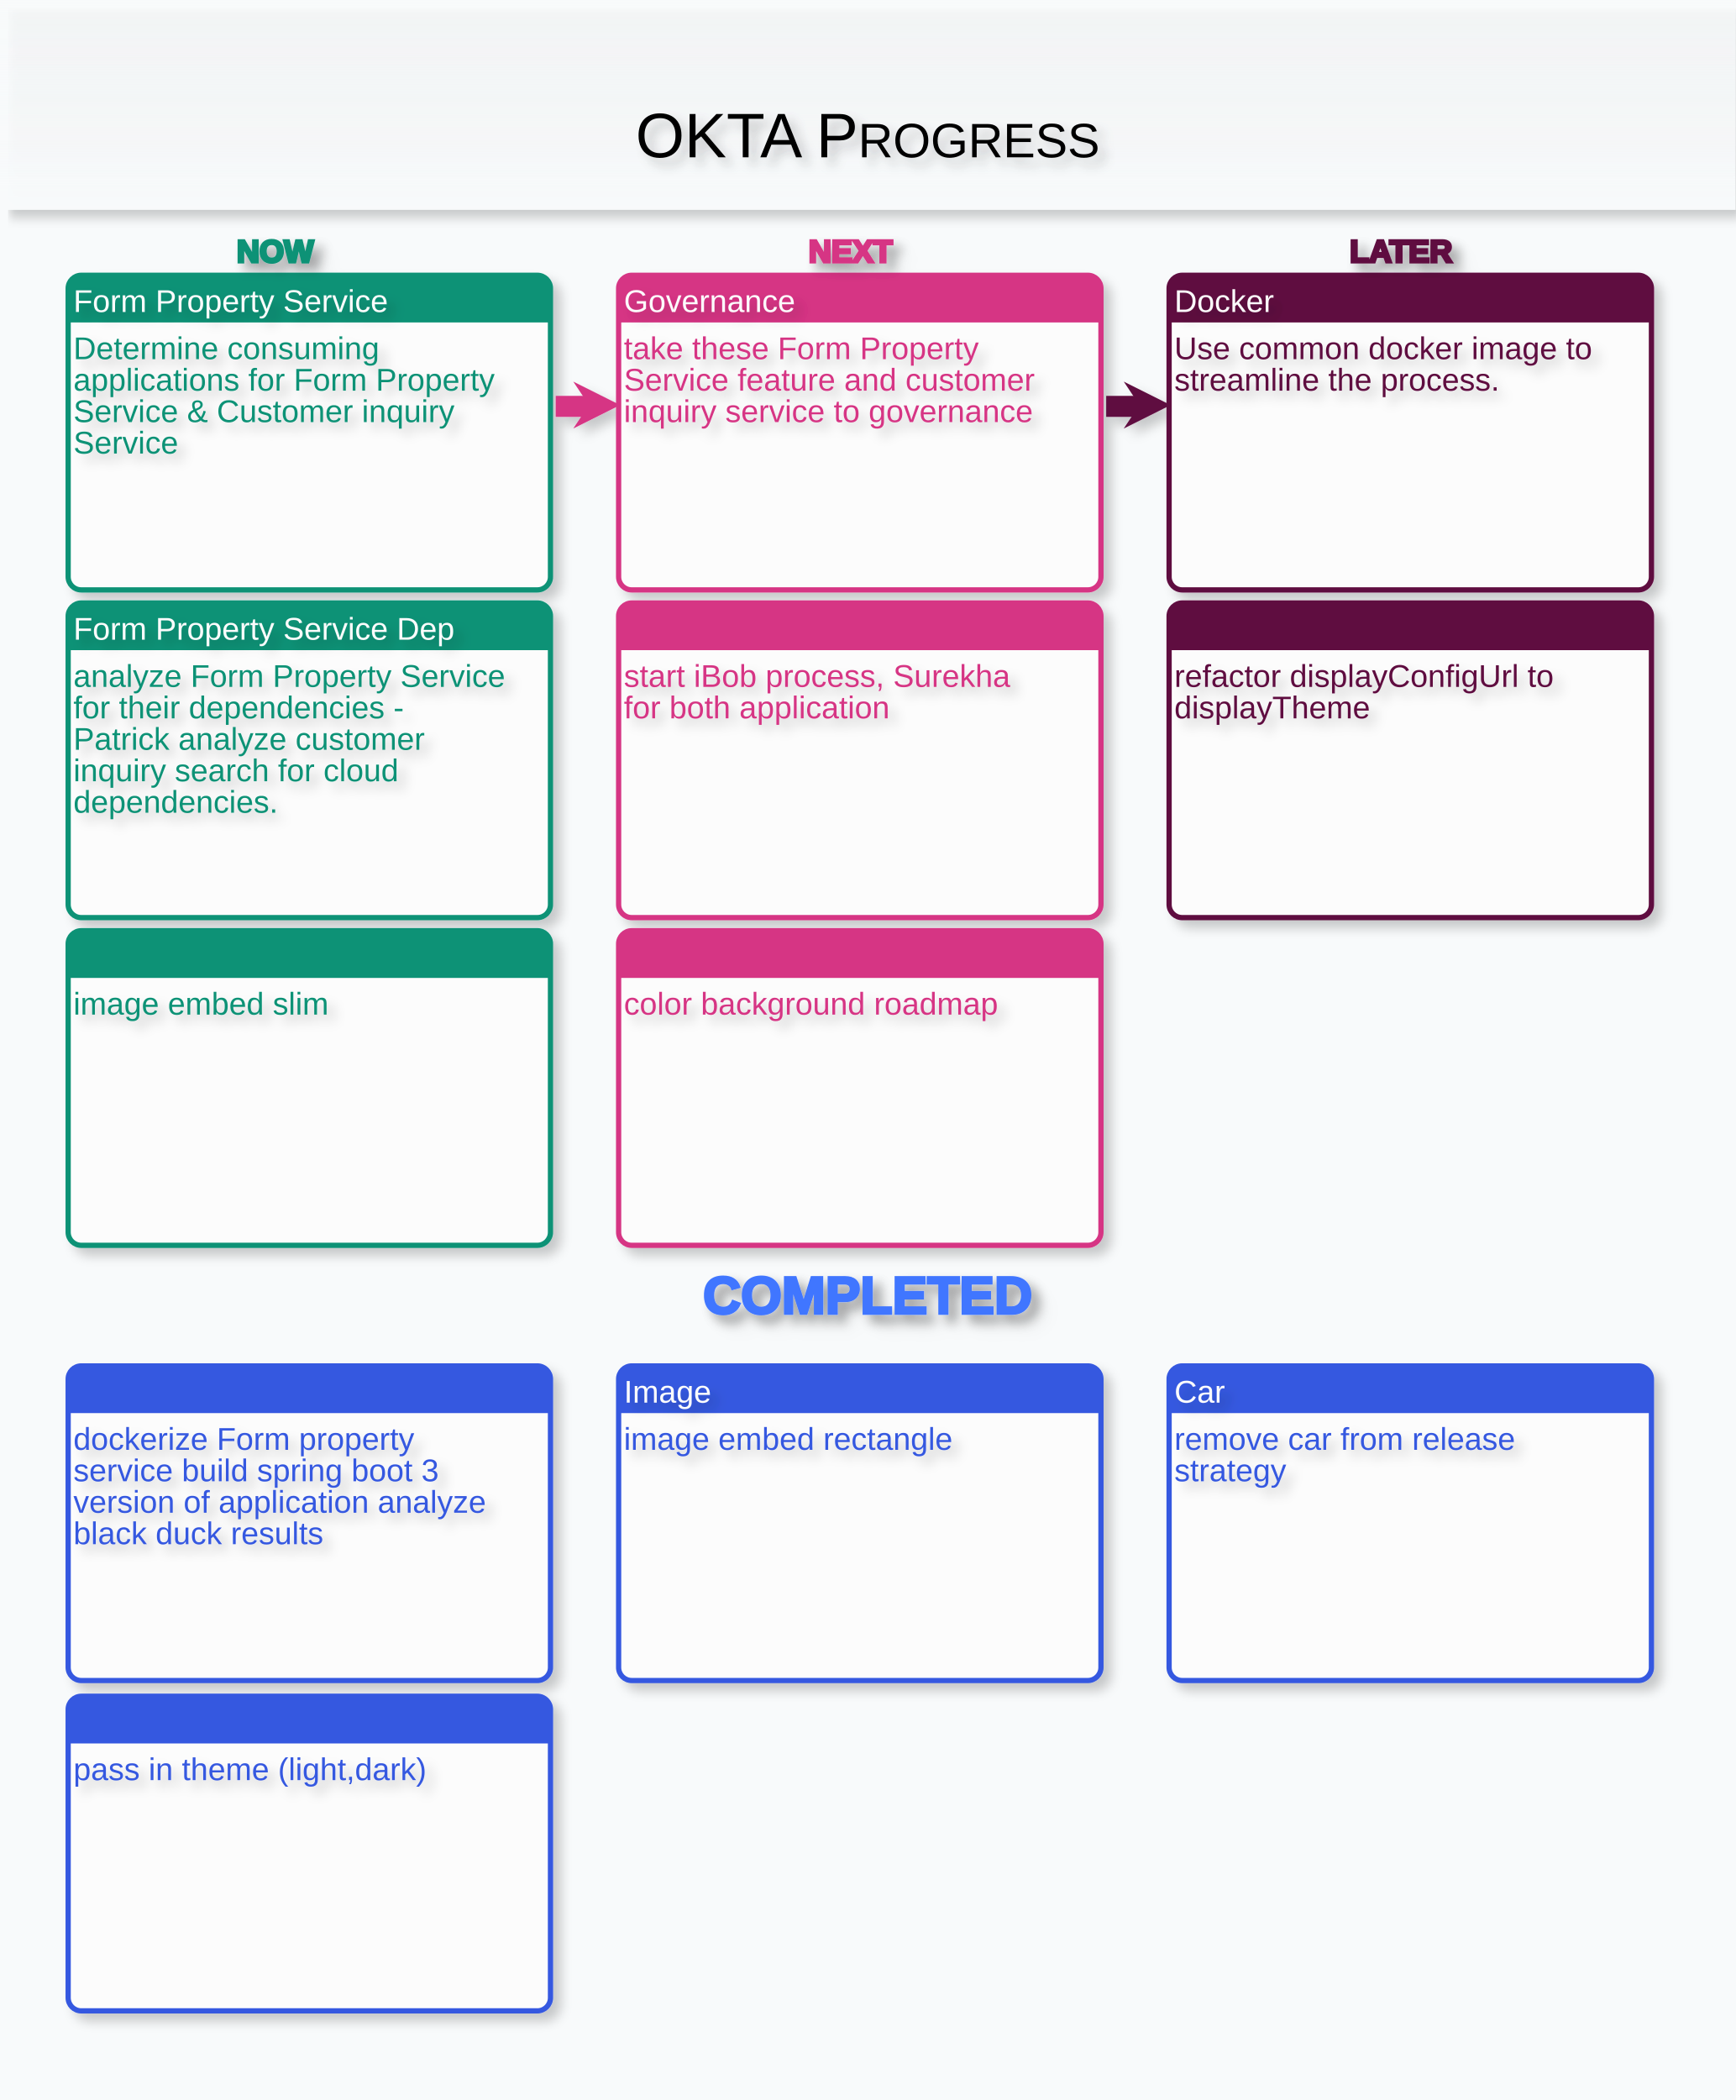
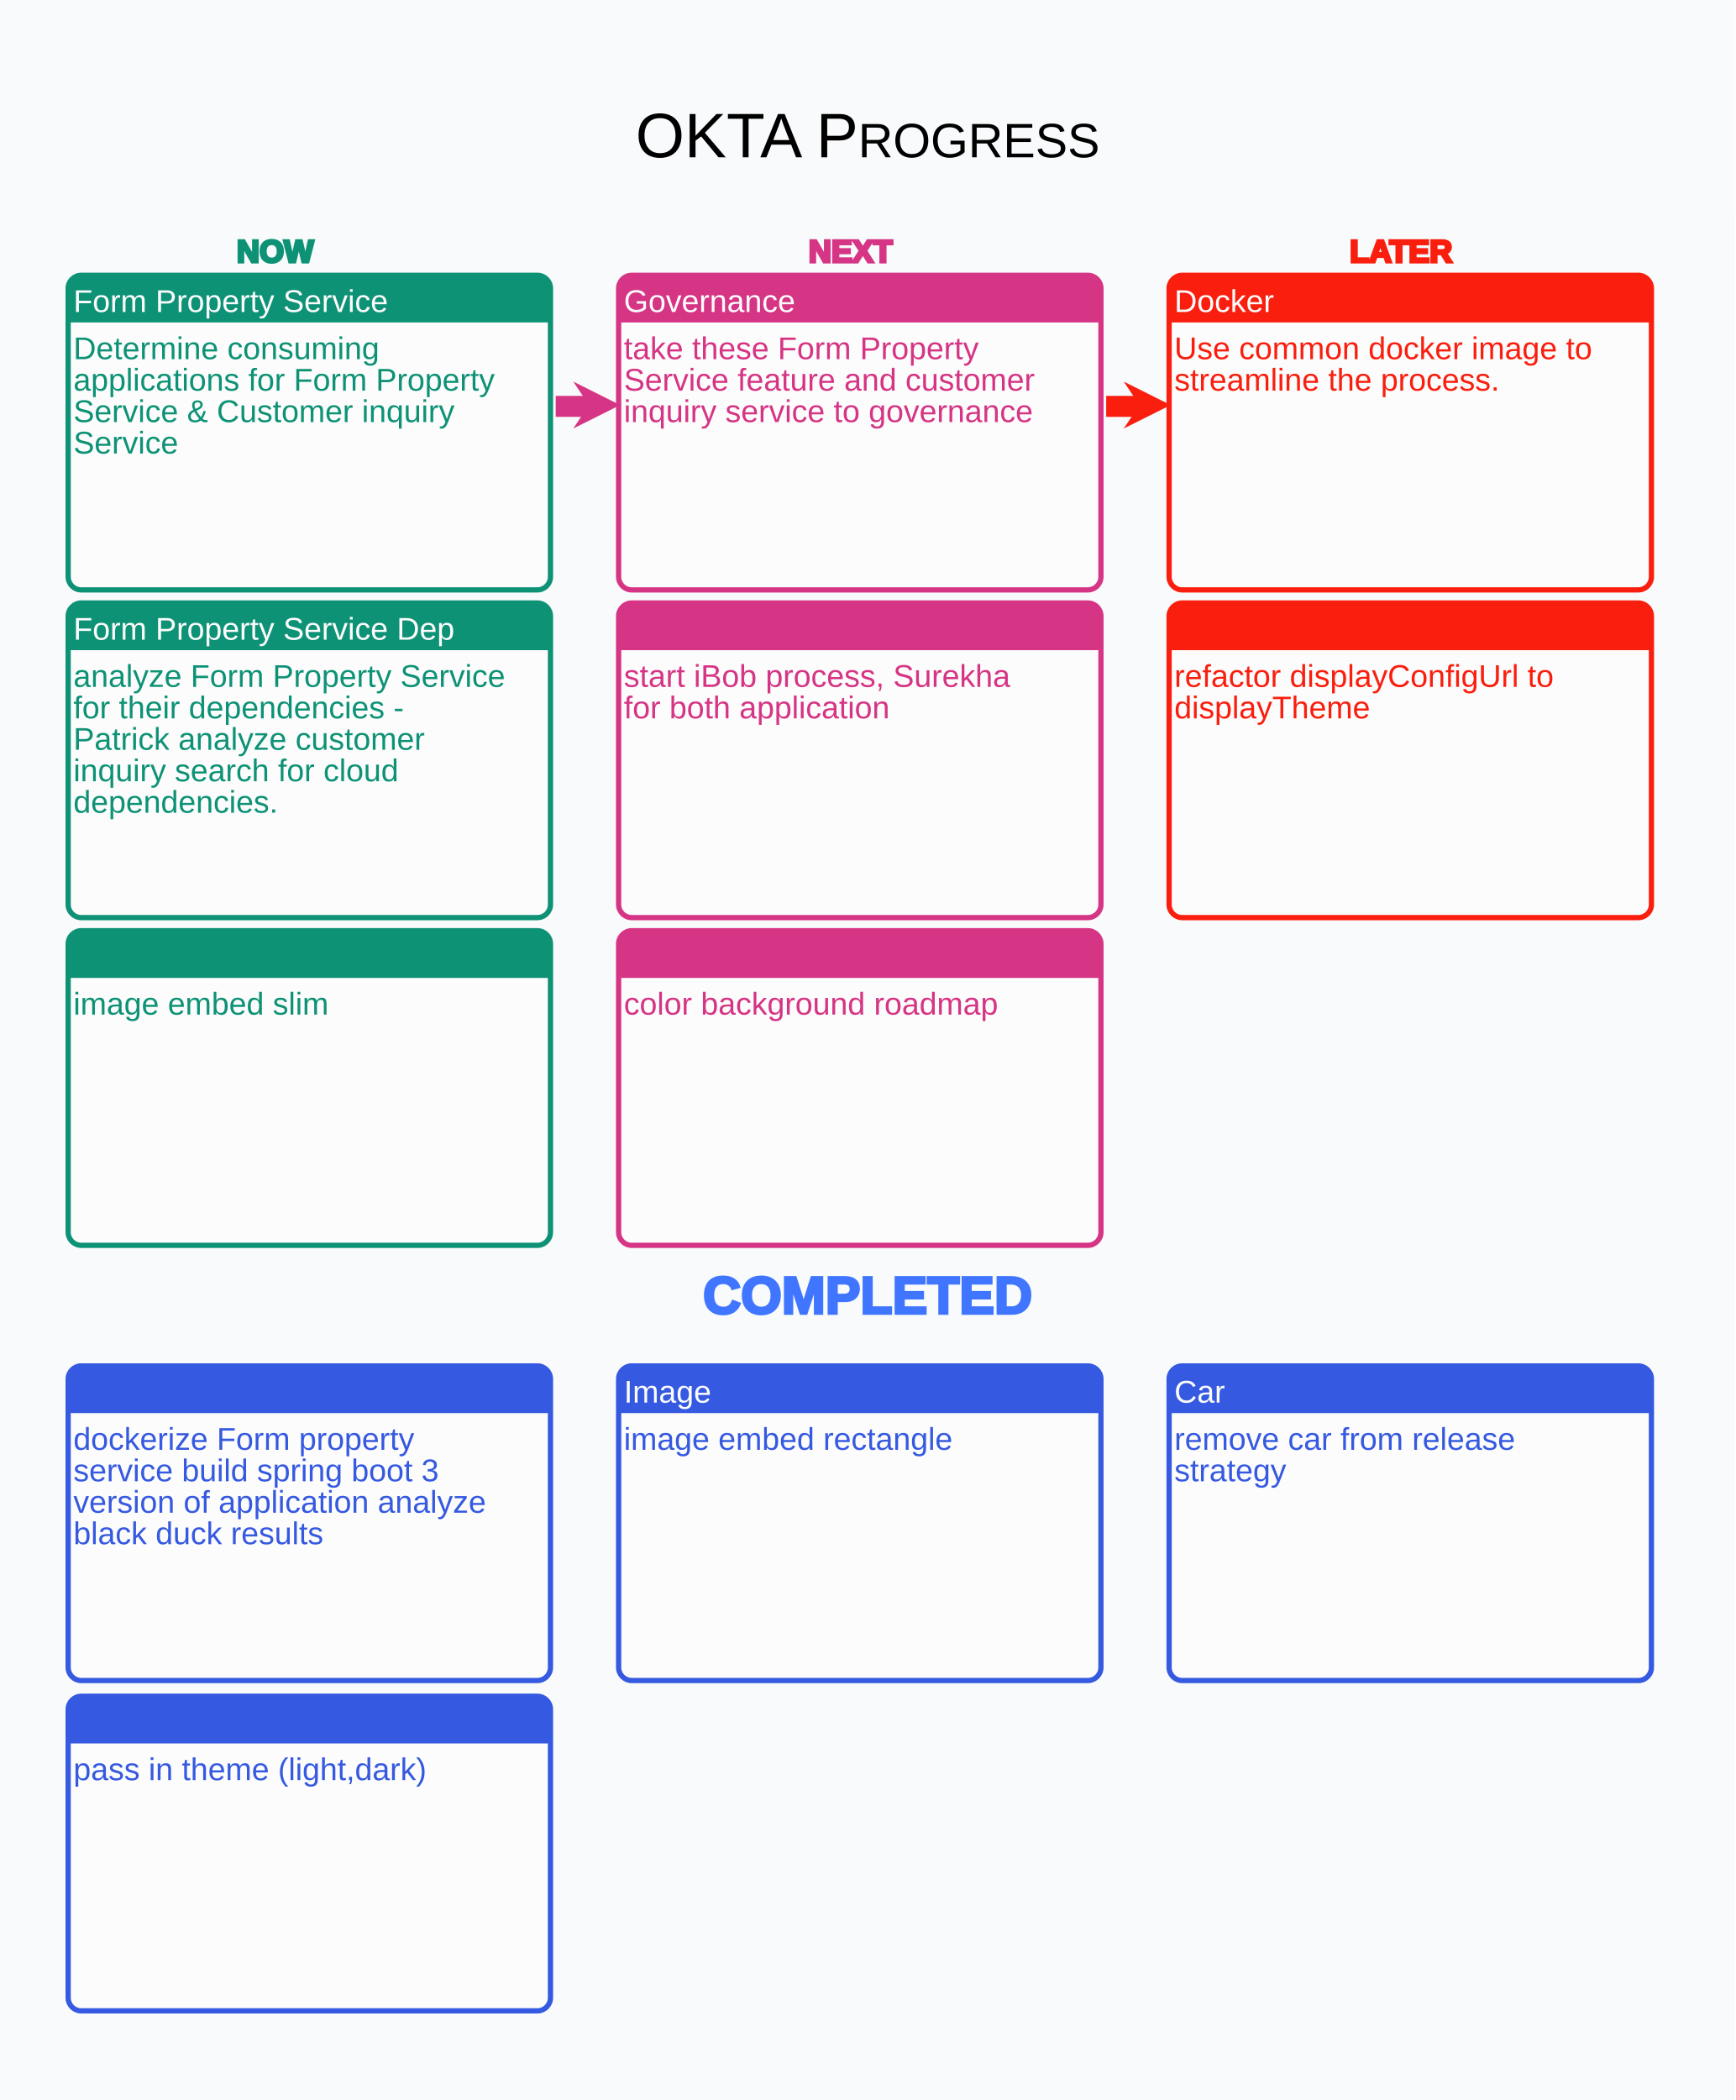
<svg xmlns="http://www.w3.org/2000/svg" xmlns:xlink="http://www.w3.org/1999/xlink" width="662.0" height="801.0" viewBox="0 0 662.0 801.0">
  <defs>
-     <linearGradient id="headerTitleBar" x2="0%" y2="100%">
-       <stop class="stop1" offset="0%" stop-color="#f8d8c4" />
-       <stop class="stop2" offset="50%" stop-color="#f5c5a7" />
-       <stop class="stop3" offset="100%" stop-color="#f2b28a" />
-     </linearGradient>
-     <linearGradient id="headerEight" x2="0%" y2="100%">
-       <stop class="stop1" offset="0%" stop-color="#ffb79a" />
-       <stop class="stop2" offset="50%" stop-color="#ff9368" />
-       <stop class="stop3" offset="100%" stop-color="#FF6F36" />
-     </linearGradient>
-     <linearGradient x1="62.342" y1="8.826" x2="62.342" y2="61.277" id="linearGradient4619" gradientUnits="userSpaceOnUse">
-       <stop id="stop4621" style="stop-color:#ffffff;stop-opacity:1" offset="0" />
-       <stop id="stop4623" style="stop-color:#45a98f;stop-opacity:1" offset="1" />
-     </linearGradient>
-     <linearGradient id="blackPurple" x1="62.342" y1="8.826" x2="62.342" y2="61.277" gradientUnits="userSpaceOnUse">
-       <stop class="stop1" stop-color="#ffffff" offset="0" />
-       <stop class="stop3" offset="1" stop-color="#6b587d" />
-     </linearGradient>
-     <linearGradient id="headerDark" x1="62.342" y1="8.826" x2="62.342" y2="61.277" gradientUnits="userSpaceOnUse">
-       <stop class="stop1" offset="0%" stop-color="#8b9195" />
-       <stop class="stop2" offset="50%" stop-color="#515a60" />
-       <stop class="stop3" offset="100%" stop-color="#17242b" />
-     </linearGradient>
-     <linearGradient id="headerLight" x2="0%" y2="100%" gradientUnits="userSpaceOnUse">
-       <stop class="stop1" offset="0%" stop-color="#ddd1bf" />
-       <stop class="stop2" offset="50%" stop-color="#ccba9f" />
-       <stop class="stop3" offset="100%" stop-color="#BCA37F" />
-     </linearGradient>
-     <filter id="dark-shadow" x="0" y="0" width="200%" height="200%">
-       <feDropShadow dx="3" dy="3" stdDeviation="1" flood-color="#000000" flood-opacity="1" />
-     </filter>
-     <filter id="shadow" x="0" y="0" width="200%" height="200%">
-       <feDropShadow dx="3" dy="3" stdDeviation="1" flood-color="#000000" flood-opacity="1" />
-     </filter>
-     <linearGradient id="grad26" x2="0%" y2="100%">
-       <stop stop-color="#f8fafb" stop-opacity="0.5" offset="0%" />
-       <stop stop-color="hsl(200.0,27.3%,97.8%)" stop-opacity="1" offset="100%" />
-     </linearGradient>
-     <style>.now { fill: #0D9276; font-family: Arial, Helvetica, sans-serif; stroke: #0D9276; text-anchor: middle; font-weight: bold; filter: drop-shadow(3px 3px 2px rgba(0, 0, 0, .2));}.nowBox { fill: #fcfcfc; font-family: Arial, Helvetica, sans-serif; stroke: #0D9276;stroke-width: 2; }.next { fill: #D63484; font-family: Arial, Helvetica, sans-serif; stroke: #D63484; text-anchor: middle; font-weight: bold; filter: drop-shadow(3px 3px 2px rgba(0, 0, 0, .2));}.nextBox { fill: #fcfcfc; font-family: Arial, Helvetica, sans-serif; stroke: #D63484; stroke-width: 2; text-anchor: middle; font-weight: bold; }.later { fill: #5F0F40; font-family: Arial, Helvetica, sans-serif; stroke: #5F0F40; text-anchor: middle; font-weight: bold; filter: drop-shadow(3px 3px 2px rgba(0, 0, 0, .2));}.laterBox { fill: #fcfcfc; font-family: Arial, Helvetica, sans-serif; stroke: #5F0F40; stroke-width: 2; text-anchor: middle; font-weight: bold; }.doneBox { fill: #fcfcfc; font-family: Arial, Helvetica, sans-serif; stroke: #3559E0; stroke-width: 2; }.primaryRoad { font-family: Arial, Helvetica, sans-serif; font-size: 12px; fill: #0D9276; filter: drop-shadow(3px 3px 2px rgba(0, 0, 0, .2));}.secondaryRoad{ font-family: Arial, Helvetica, sans-serif; font-size: 12px; fill: #D63484; filter: drop-shadow(3px 3px 2px rgba(0, 0, 0, .2));}.tertiaryRoad { font-family: Arial, Helvetica, sans-serif; font-size: 12px; fill: #5F0F40; filter: drop-shadow(3px 3px 2px rgba(0, 0, 0, .2));}.doneRoad { font-family: Arial, Helvetica, sans-serif; font-size: 12px; fill: #3559E0; filter: drop-shadow(3px 3px 2px rgba(0, 0, 0, .2));}.doneTitle { fill: #4076ff; font-family: Arial, Helvetica, sans-serif; stroke: #4076ff;  font-weight: bold; filter: drop-shadow(3px 3px 2px rgba(0, 0, 0, .2));}.rmLink { fill: blue; text-decoration: underline; }.glass:after, .glass:before {content: "";display: block;position: absolute}.glass {overflow: hidden;color: #fff;text-shadow: 0 1px 2px rgba(0, 0, 0, .7);background-image: radial-gradient(circle at center, rgba(0, 167, 225, .25), rgba(0, 110, 149, .5));box-shadow: 0 5px 10px rgba(0, 0, 0, .75), inset 0 0 0 2px rgba(0, 0, 0, .3), inset 0 -6px 6px -3px rgba(0, 129, 174, .2);position: relative}.glass:after {background: rgba(0, 167, 225, .2);z-index: 0;height: 100%;width: 100%;top: 0;left: 0;backdrop-filter: blur(3px) saturate(400%);-webkit-backdrop-filter: blur(3px) saturate(400%)}.glass:before {width: calc(100% - 4px);height: 35px;background-image: linear-gradient(rgba(255, 255, 255, .7), rgba(255, 255, 255, 0));top: 2px;left: 2px;border-radius: 30px 30px 200px 200px;opacity: .7}.glass:hover {text-shadow: 0 1px 2px rgba(0, 0, 0, .9)}.glass:hover:before {opacity: 1}.glass:active {text-shadow: 0 0 2px rgba(0, 0, 0, .9);box-shadow: 0 3px 8px rgba(0, 0, 0, .75), inset 0 0 0 2px rgba(0, 0, 0, .3), inset 0 -6px 6px -3px rgba(0, 129, 174, .2)}.glass:active:before {height: 25px}.shadowed {-webkit-filter: drop-shadow( 3px 3px 2px rgba(0, 0, 0, .2));filter: drop-shadow(3px 3px 2px rgba(0, 0, 0, .2));}.dark-shadowed {-webkit-filter: drop-shadow( 0px 3px 2px rgba(0, 0, 0, .7));filter: drop-shadow(3px 3px 2px rgba(0, 0, 0, 1.0));}</style>
+     <style>.now { fill: #0D9276; font-family: Arial, Helvetica, sans-serif; stroke: #0D9276; text-anchor: middle; font-weight: bold; }.nowBox { fill: #fcfcfc; font-family: Arial, Helvetica, sans-serif; stroke: #0D9276;stroke-width: 2; }.next { fill: #D63484; font-family: Arial, Helvetica, sans-serif; stroke: #D63484; text-anchor: middle; font-weight: bold;}.nextBox { fill: #fcfcfc; font-family: Arial, Helvetica, sans-serif; stroke: #D63484; stroke-width: 2; text-anchor: middle; font-weight: bold; }.later { fill: #FA1E0E; font-family: Arial, Helvetica, sans-serif; stroke: #FA1E0E; text-anchor: middle; font-weight: bold; }.laterBox { fill: #fcfcfc; font-family: Arial, Helvetica, sans-serif; stroke: #FA1E0E; stroke-width: 2; text-anchor: middle; font-weight: bold; }.doneBox { fill: #fcfcfc; font-family: Arial, Helvetica, sans-serif; stroke: #3559E0; stroke-width: 2; }.primaryRoad { font-family: Arial, Helvetica, sans-serif; font-size: 12px; fill: #0D9276; }.secondaryRoad{ font-family: Arial, Helvetica, sans-serif; font-size: 12px; fill: #D63484; }.tertiaryRoad { font-family: Arial, Helvetica, sans-serif; font-size: 12px; fill: #FA1E0E; }.doneRoad { font-family: Arial, Helvetica, sans-serif; font-size: 12px; fill: #3559E0; }.doneTitle { fill: #4076ff; font-family: Arial, Helvetica, sans-serif; stroke: #4076ff;  font-weight: bold; }.rmLink { fill: blue; text-decoration: underline; }</style>
    <polygon id="ppoint" points="0,5 1.667,2.5 0,0 5,2.5" stroke-width="5" />
  </defs>
-   <rect width="100%" height="100%" fill="#f8fafb" opacity="1.0" class="dark-shadowed" stroke="#f8fafb" stroke-width="5" />
-   <g transform="scale(1.0)" class="shadowed">
+   <rect width="100%" height="100%" fill="#f8fafb" opacity="1.0" stroke="#f8fafb" stroke-width="0" />
+   <g transform="scale(1.0)">
    <g transform="translate(26,105)">
      <rect x="0" y="0" fill="#fcfcfc" class="nowBox" height="120" width="184" rx="5" ry="5" />
      <path d="M 0 5.0 A 5.0 5.0 0 0 1 5.0 0 L 179.0 0 A 5.0 5.0 0 0 1 184.0 5.0 L 184.0 18.0 A 0.0 0.0 0 0 1 184.0 18.0 L 0.0 18.0 A 0.0 0.0 0 0 1 0 18.0 Z" fill="#0D9276" />
      <text x="2" y="2" class="primaryRoad" fill="#421A56">
        <tspan x="2" dy="12" fill="#fcfcfc">Form Property Service</tspan>
        <tspan x="2" dy="18"> Determine consuming</tspan>
        <tspan x="2" dy="12">applications for Form Property</tspan>
        <tspan x="2" dy="12">Service &amp; Customer inquiry</tspan>
        <tspan x="2" dy="12">Service</tspan>
      </text>
      <rect x="210" y="0" fill="#fcfcfc" class="nextBox" height="120" width="184" rx="5" ry="5" />
      <g transform="translate(210,0)">
        <path d="M 0 5.0 A 5.0 5.0 0 0 1 5.0 0 L 179.0 0 A 5.0 5.0 0 0 1 184.0 5.0 L 184.0 18.0 A 0.0 0.0 0 0 1 184.0 18.0 L 0.0 18.0 A 0.0 0.0 0 0 1 0 18.0 Z" fill="#D63484" />
      </g>
      <text x="212" y="2" class="secondaryRoad">
        <tspan x="212" dy="12" fill="#fcfcfc">Governance</tspan>
        <tspan x="212" dy="18"> take these Form Property</tspan>
        <tspan x="212" dy="12">Service feature and customer</tspan>
        <tspan x="212" dy="12">inquiry service to governance</tspan>
      </text>
      <g transform="translate(200,47)">
        <use xlink:href="#ppoint" stroke-width="5" stroke="#D63484" />
      </g>
      <line x1="186" y1="50" x2="200" y2="50" stroke="#D63484" stroke-width="8" />
      <rect x="420" y="0" fill="#fcfcfc" class="laterBox" height="120" width="184" rx="5" ry="5" />
      <g transform="translate(420,0)">
-         <path d="M 0 5.0 A 5.0 5.0 0 0 1 5.0 0 L 179.0 0 A 5.0 5.0 0 0 1 184.0 5.0 L 184.0 18.0 A 0.0 0.0 0 0 1 184.0 18.0 L 0.0 18.0 A 0.0 0.0 0 0 1 0 18.0 Z" fill="#5F0F40" />
+         <path d="M 0 5.0 A 5.0 5.0 0 0 1 5.0 0 L 179.0 0 A 5.0 5.0 0 0 1 184.0 5.0 L 184.0 18.0 A 0.0 0.0 0 0 1 184.0 18.0 L 0.0 18.0 A 0.0 0.0 0 0 1 0 18.0 Z" fill="#FA1E0E" />
      </g>
      <text x="422" y="2" class="tertiaryRoad">
        <tspan x="422" dy="12" fill="#fcfcfc">Docker</tspan>
        <tspan x="422" dy="18"> Use common docker image to</tspan>
        <tspan x="422" dy="12">streamline the process.</tspan>
      </text>
      <g transform="translate(410,47)">
-         <use xlink:href="#ppoint" stroke-width="5" stroke="#5F0F40" />
+         <use xlink:href="#ppoint" stroke-width="5" stroke="#FA1E0E" />
      </g>
-       <line x1="396" y1="50" x2="410" y2="50" stroke="#5F0F40" stroke-width="8" />
+       <line x1="396" y1="50" x2="410" y2="50" stroke="#FA1E0E" stroke-width="8" />
    </g>
    <g transform="translate(26,230)">
      <rect x="0" y="0" fill="#fcfcfc" class="nowBox" height="120" width="184" rx="5" ry="5" />
      <path d="M 0 5.0 A 5.0 5.0 0 0 1 5.0 0 L 179.0 0 A 5.0 5.0 0 0 1 184.0 5.0 L 184.0 18.0 A 0.0 0.0 0 0 1 184.0 18.0 L 0.0 18.0 A 0.0 0.0 0 0 1 0 18.0 Z" fill="#0D9276" />
      <text x="2" y="2" class="primaryRoad" fill="#421A56">
        <tspan x="2" dy="12" fill="#fcfcfc">Form Property Service Dep</tspan>
        <tspan x="2" dy="18"> analyze Form Property Service</tspan>
        <tspan x="2" dy="12">for their dependencies -</tspan>
        <tspan x="2" dy="12">Patrick analyze customer</tspan>
        <tspan x="2" dy="12">inquiry search for cloud</tspan>
        <tspan x="2" dy="12">dependencies.</tspan>
      </text>
      <rect x="210" y="0" fill="#fcfcfc" class="nextBox" height="120" width="184" rx="5" ry="5" />
      <g transform="translate(210,0)">
        <path d="M 0 5.0 A 5.0 5.0 0 0 1 5.0 0 L 179.0 0 A 5.0 5.0 0 0 1 184.0 5.0 L 184.0 18.0 A 0.0 0.0 0 0 1 184.0 18.0 L 0.0 18.0 A 0.0 0.0 0 0 1 0 18.0 Z" fill="#D63484" />
      </g>
      <text x="212" y="2" class="secondaryRoad">
        <tspan x="212" dy="12" fill="#fcfcfc"> </tspan>
        <tspan x="212" dy="18"> start iBob process, Surekha</tspan>
        <tspan x="212" dy="12">for both application</tspan>
      </text>
      <rect x="420" y="0" fill="#fcfcfc" class="laterBox" height="120" width="184" rx="5" ry="5" />
      <g transform="translate(420,0)">
-         <path d="M 0 5.0 A 5.0 5.0 0 0 1 5.0 0 L 179.0 0 A 5.0 5.0 0 0 1 184.0 5.0 L 184.0 18.0 A 0.0 0.0 0 0 1 184.0 18.0 L 0.0 18.0 A 0.0 0.0 0 0 1 0 18.0 Z" fill="#5F0F40" />
+         <path d="M 0 5.0 A 5.0 5.0 0 0 1 5.0 0 L 179.0 0 A 5.0 5.0 0 0 1 184.0 5.0 L 184.0 18.0 A 0.0 0.0 0 0 1 184.0 18.0 L 0.0 18.0 A 0.0 0.0 0 0 1 0 18.0 Z" fill="#FA1E0E" />
      </g>
      <text x="422" y="2" class="tertiaryRoad">
        <tspan x="422" dy="12" fill="#fcfcfc"> </tspan>
        <tspan x="422" dy="18"> refactor displayConfigUrl to</tspan>
        <tspan x="422" dy="12">displayTheme</tspan>
      </text>
    </g>
    <g transform="translate(26,355)">
      <rect x="0" y="0" fill="#fcfcfc" class="nowBox" height="120" width="184" rx="5" ry="5" />
      <path d="M 0 5.0 A 5.0 5.0 0 0 1 5.0 0 L 179.0 0 A 5.0 5.0 0 0 1 184.0 5.0 L 184.0 18.0 A 0.0 0.0 0 0 1 184.0 18.0 L 0.0 18.0 A 0.0 0.0 0 0 1 0 18.0 Z" fill="#0D9276" />
      <text x="2" y="2" class="primaryRoad" fill="#421A56">
        <tspan x="2" dy="12" fill="#fcfcfc"> </tspan>
        <tspan x="2" dy="18"> image embed slim</tspan>
      </text>
      <rect x="210" y="0" fill="#fcfcfc" class="nextBox" height="120" width="184" rx="5" ry="5" />
      <g transform="translate(210,0)">
        <path d="M 0 5.0 A 5.0 5.0 0 0 1 5.0 0 L 179.0 0 A 5.0 5.0 0 0 1 184.0 5.0 L 184.0 18.0 A 0.0 0.0 0 0 1 184.0 18.0 L 0.0 18.0 A 0.0 0.0 0 0 1 0 18.0 Z" fill="#D63484" />
      </g>
      <text x="212" y="2" class="secondaryRoad">
        <tspan x="212" dy="12" fill="#fcfcfc"> </tspan>
        <tspan x="212" dy="18"> color background roadmap</tspan>
      </text>
    </g>
    <text x="105" y="100" class="now">NOW</text>
    <text x="324.5" y="100" class="next" text-anchor="middle">NEXT</text>
    <text x="534.5" y="100" class="later" text-anchor="middle">LATER</text>
-     <rect x="0" y="0" stroke-width="0" fill="url(#grad26)" height="80" width="662" opacity="1.0" />
-     <text x="331" y="60" font-family=" Arial, Helvetica, sans-serif" font-size="24" class="glass shadowed" fill="#000000" text-anchor="middle" font-variant="small-caps">OKTA Progress</text>
+     <rect x="0" y="0" stroke-width="0" fill="#f8fafb" height="80" width="662" opacity="1.0" />
+     <text x="331" y="60" font-family=" Arial, Helvetica, sans-serif" font-size="24" fill="#000000" text-anchor="middle" font-variant="small-caps">OKTA Progress</text>
    <text x="331" y="501" font-family=" Arial, Helvetica, sans-serif" font-size="20" class="doneTitle" fill="#000000" text-anchor="middle">COMPLETED</text>
    <g transform="translate(26,521)">
      <rect x="0" y="0" fill="#fcfcfc" class="doneBox" height="120" width="184" rx="5" ry="5" />
      <g transform="translate(0,0)">
        <path d="M 0 5.0 A 5.0 5.0 0 0 1 5.0 0 L 179.0 0 A 5.0 5.0 0 0 1 184.0 5.0 L 184.0 18.0 A 0.0 0.0 0 0 1 184.0 18.0 L 0.0 18.0 A 0.0 0.0 0 0 1 0 18.0 Z" fill="#3559E0" />
      </g>
      <text x="2" y="2" class="doneRoad" fill="#421A56">
        <tspan x="2" dy="12" fill="#fcfcfc"> </tspan>
        <tspan x="2" dy="18"> dockerize Form property</tspan>
        <tspan x="2" dy="12">service build spring boot 3</tspan>
        <tspan x="2" dy="12">version of application analyze</tspan>
        <tspan x="2" dy="12">black duck results</tspan>
      </text>
      <rect x="210" y="0" fill="#fcfcfc" class="doneBox" height="120" width="184" rx="5" ry="5" />
      <g transform="translate(210,0)">
        <path d="M 0 5.0 A 5.0 5.0 0 0 1 5.0 0 L 179.0 0 A 5.0 5.0 0 0 1 184.0 5.0 L 184.0 18.0 A 0.0 0.0 0 0 1 184.0 18.0 L 0.0 18.0 A 0.0 0.0 0 0 1 0 18.0 Z" fill="#3559E0" />
      </g>
      <text x="212" y="2" class="doneRoad" fill="#421A56">
        <tspan x="212" dy="12" fill="#fcfcfc">Image</tspan>
        <tspan x="212" dy="18"> image embed rectangle</tspan>
      </text>
      <rect x="420" y="0" fill="#fcfcfc" class="doneBox" height="120" width="184" rx="5" ry="5" />
      <g transform="translate(420,0)">
        <path d="M 0 5.0 A 5.0 5.0 0 0 1 5.0 0 L 179.0 0 A 5.0 5.0 0 0 1 184.0 5.0 L 184.0 18.0 A 0.0 0.0 0 0 1 184.0 18.0 L 0.0 18.0 A 0.0 0.0 0 0 1 0 18.0 Z" fill="#3559E0" />
      </g>
      <text x="422" y="2" class="doneRoad" fill="#421A56">
        <tspan x="422" dy="12" fill="#fcfcfc">Car</tspan>
        <tspan x="422" dy="18"> remove car from release</tspan>
        <tspan x="422" dy="12">strategy</tspan>
      </text>
    </g>
    <g transform="translate(26,647)">
      <rect x="0" y="0" fill="#fcfcfc" class="doneBox" height="120" width="184" rx="5" ry="5" />
      <g transform="translate(0,0)">
        <path d="M 0 5.0 A 5.0 5.0 0 0 1 5.0 0 L 179.0 0 A 5.0 5.0 0 0 1 184.0 5.0 L 184.0 18.0 A 0.0 0.0 0 0 1 184.0 18.0 L 0.0 18.0 A 0.0 0.0 0 0 1 0 18.0 Z" fill="#3559E0" />
      </g>
      <text x="2" y="2" class="doneRoad" fill="#421A56">
        <tspan x="2" dy="12" fill="#fcfcfc"> </tspan>
        <tspan x="2" dy="18"> pass in theme (light,dark)</tspan>
      </text>
    </g>
  </g>
</svg>
